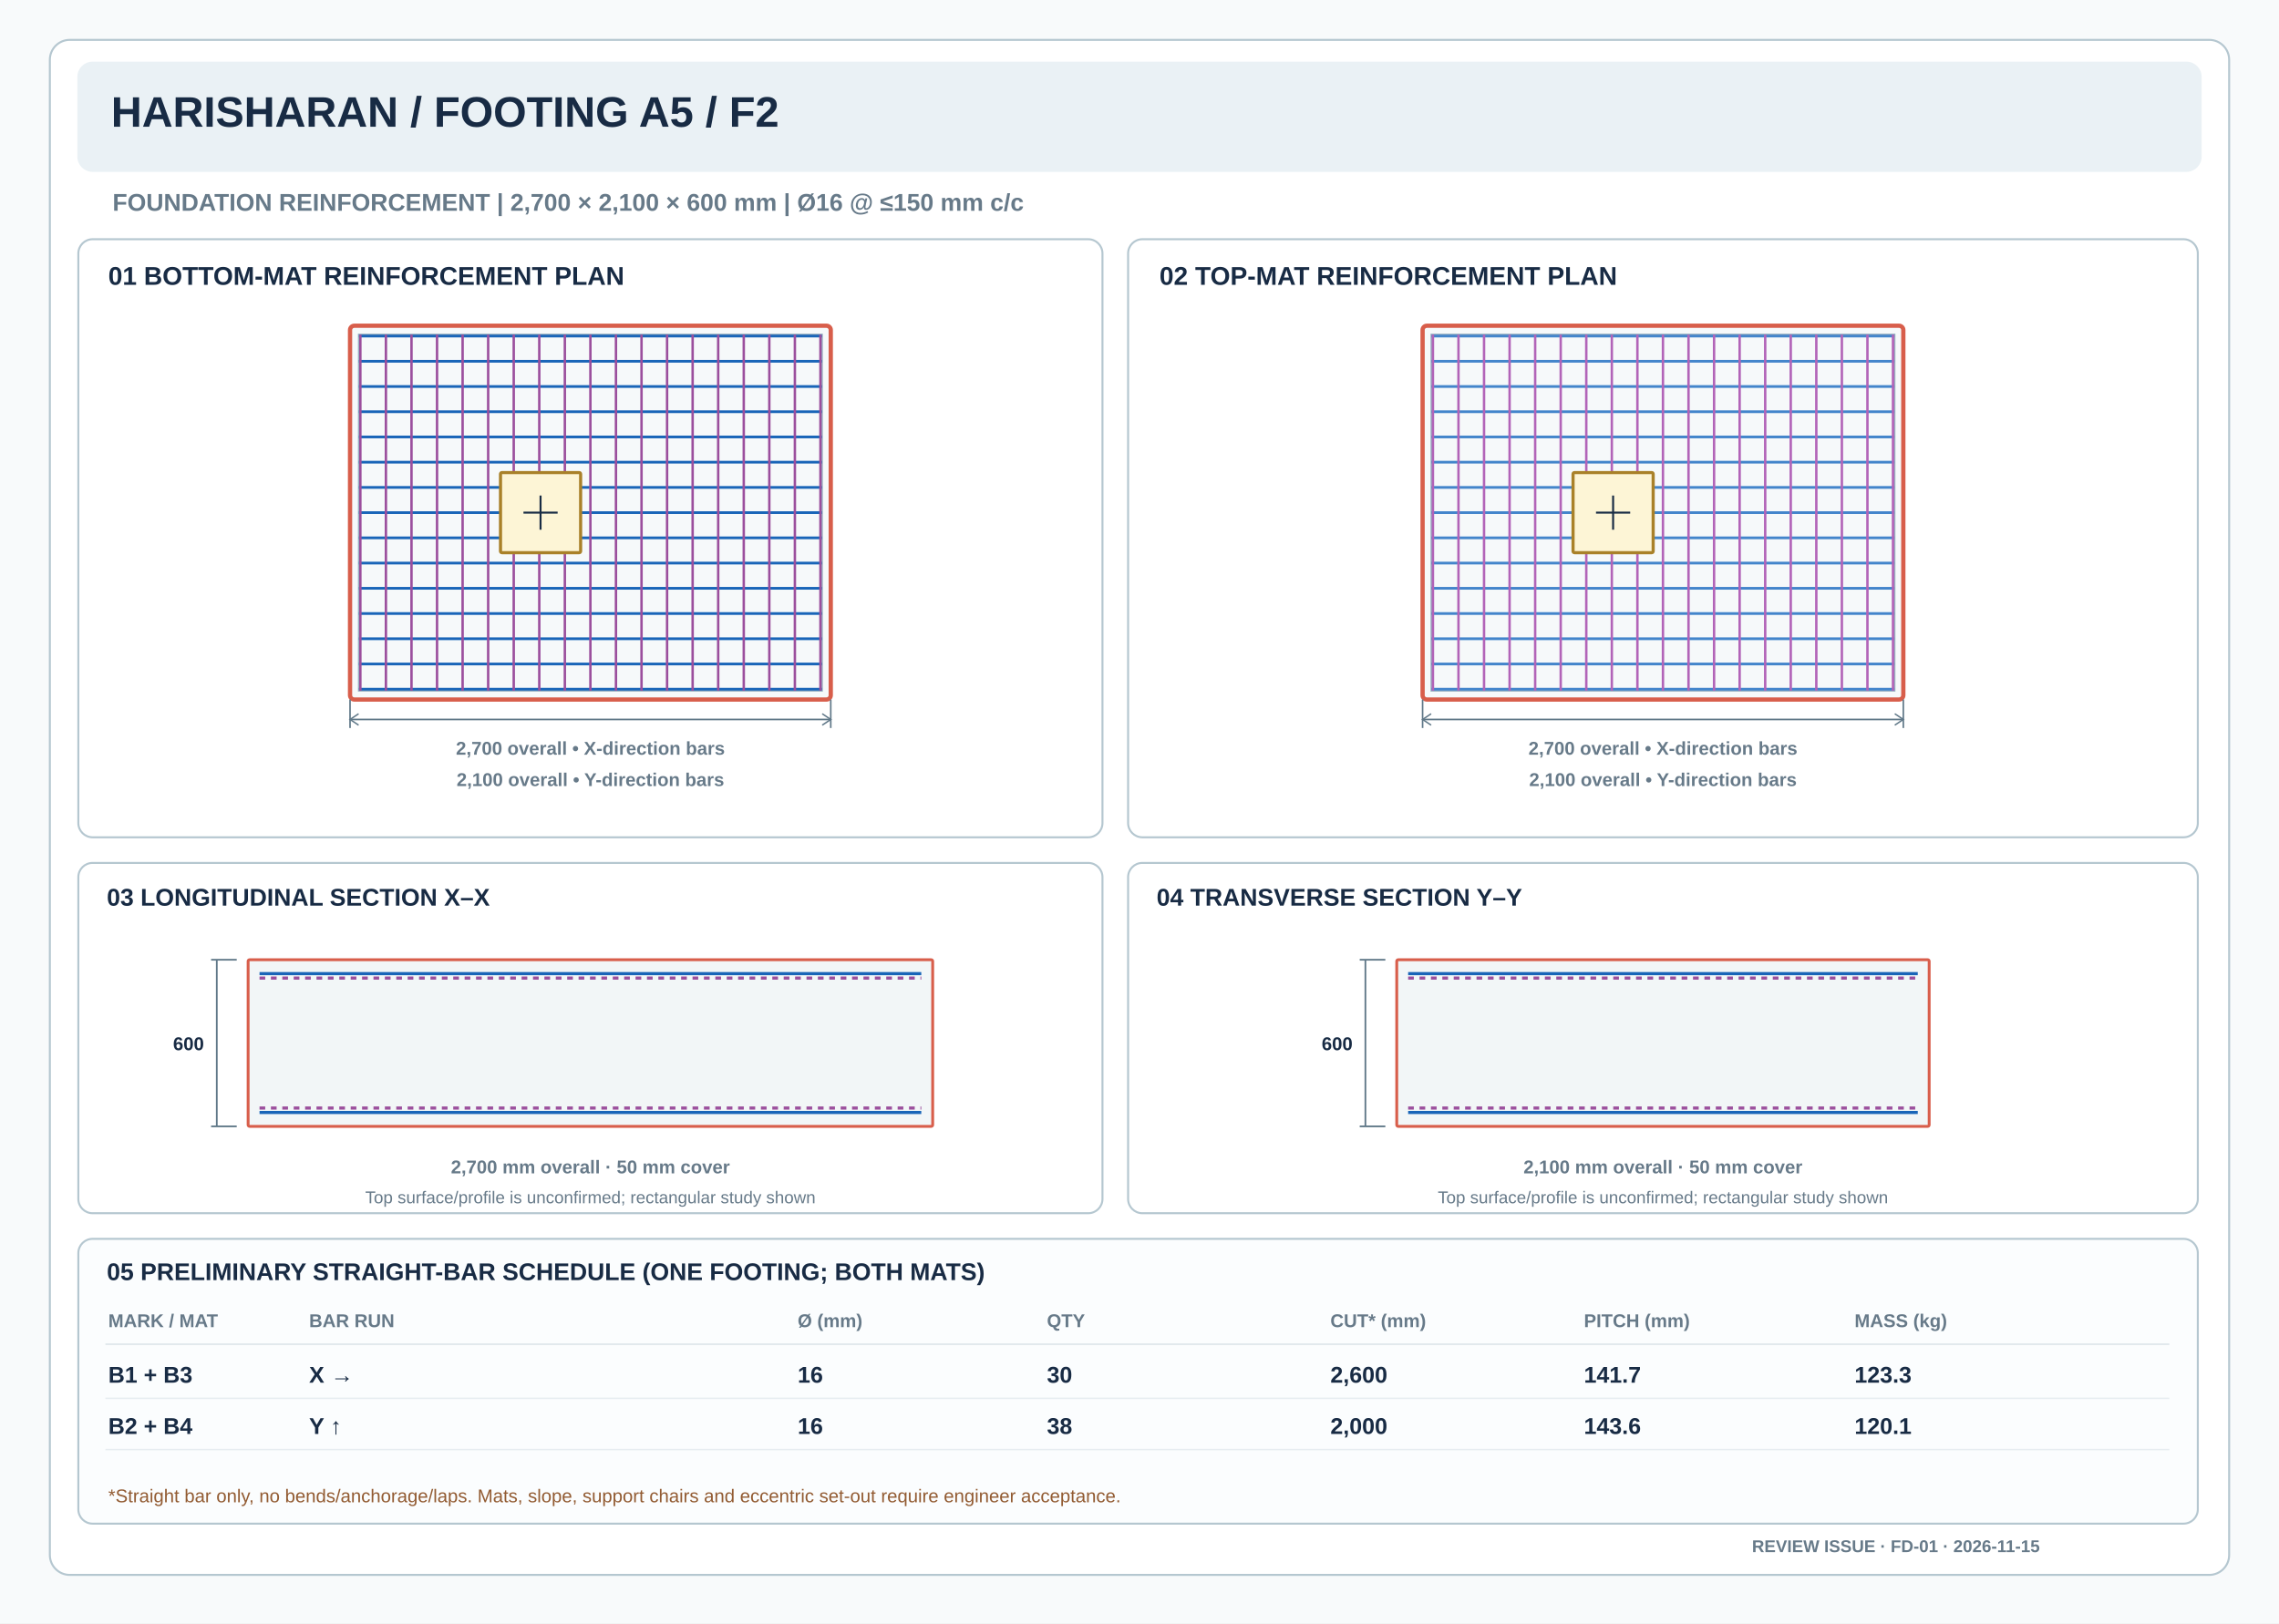
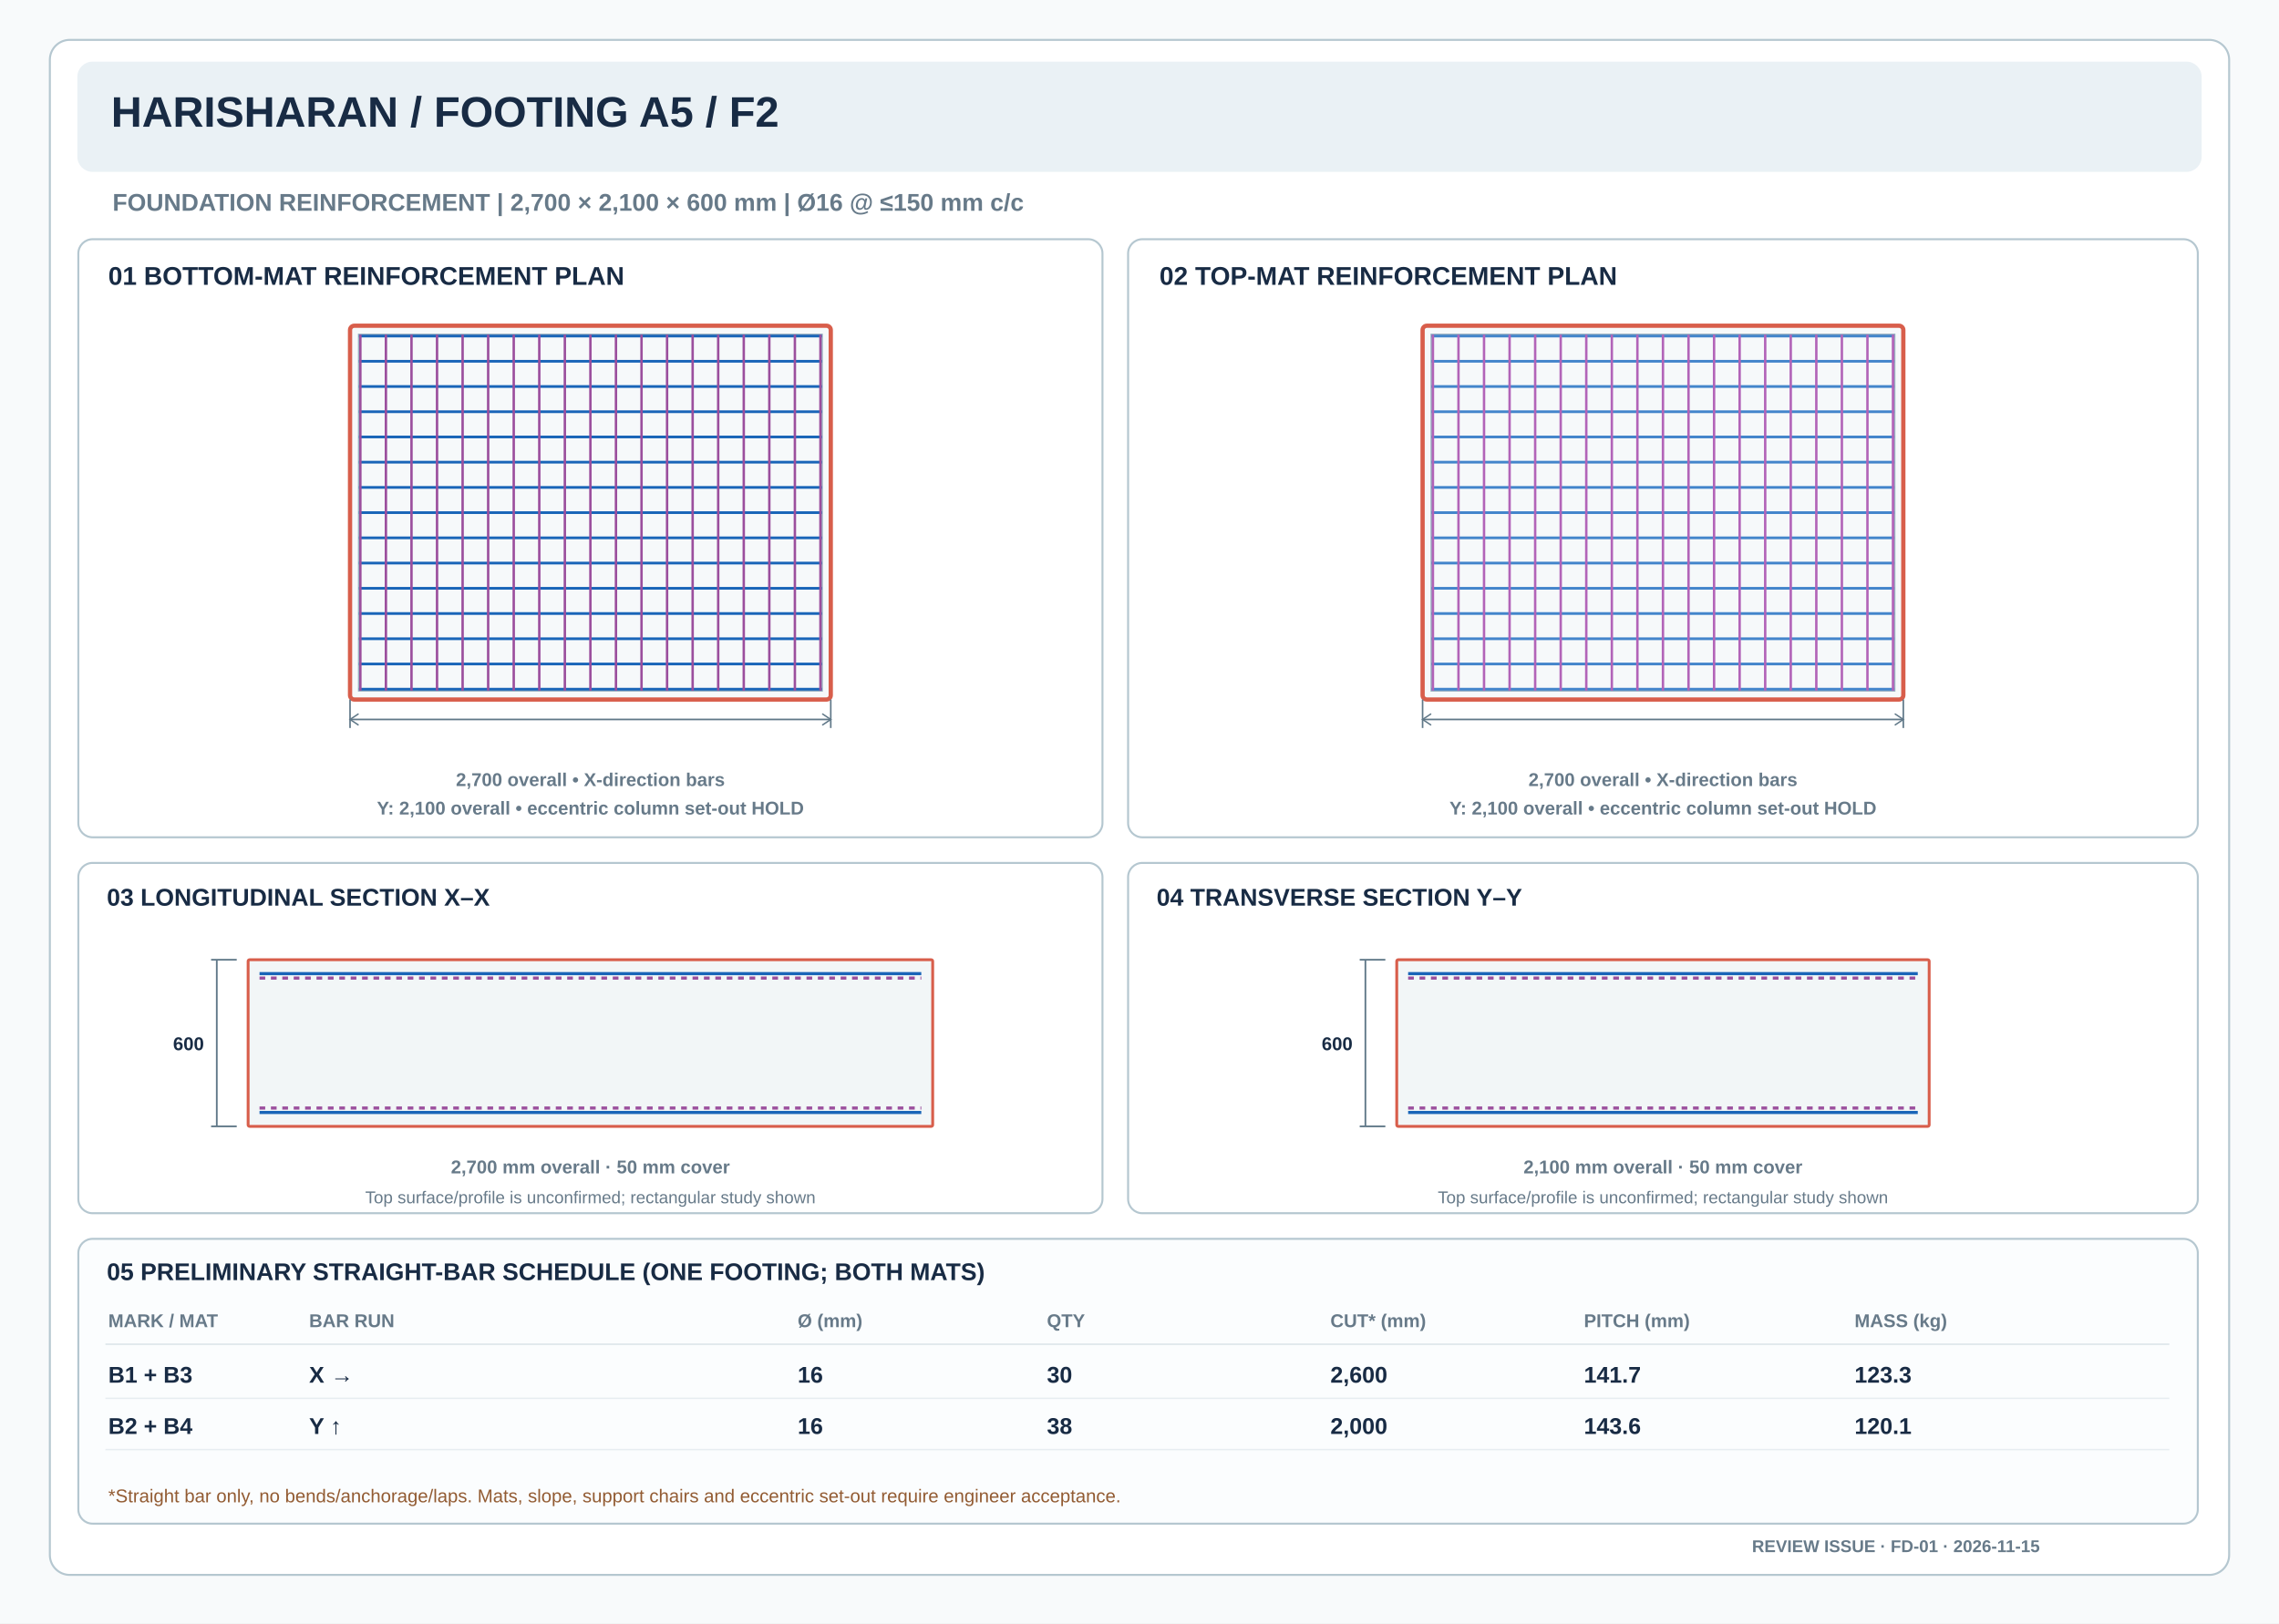
<svg xmlns="http://www.w3.org/2000/svg" width="1600" height="1140" viewBox="0 0 1600 1140" role="img">
  <rect width="1600" height="1140" fill="#f8fafb" />
  <rect x="35" y="28" width="1530" height="1078" rx="14" fill="white" stroke="#b5c7d0" stroke-width="1.4" />
  <rect x="55" y="44" width="1490" height="76" rx="10" fill="#eaf1f5" stroke="#eaf1f5" stroke-width="1.4" />
  <text x="78" y="89" font-family="Arial,Helvetica,sans-serif" font-size="30" font-weight="700" fill="#182b44" text-anchor="start">HARISHARAN  /  FOOTING A5  /  F2</text>
  <text x="79" y="148" font-family="Arial,Helvetica,sans-serif" font-size="17" font-weight="600" fill="#677a89" text-anchor="start">FOUNDATION REINFORCEMENT   |   2,700 × 2,100 × 600 mm   |   Ø16 @ ≤150 mm c/c</text>
  <rect x="55" y="168" width="719" height="420" rx="10" fill="white" stroke="#b5c7d0" stroke-width="1.4" />
  <rect x="792" y="168" width="751" height="420" rx="10" fill="white" stroke="#b5c7d0" stroke-width="1.4" />
  <text x="76" y="200" font-family="Arial,Helvetica,sans-serif" font-size="18" font-weight="700" fill="#182b44" text-anchor="start">01  BOTTOM-MAT REINFORCEMENT PLAN</text>
  <text x="814" y="200" font-family="Arial,Helvetica,sans-serif" font-size="18" font-weight="700" fill="#182b44" text-anchor="start">02  TOP-MAT REINFORCEMENT PLAN</text>
  <rect x="245.75" y="228.75" width="337.5" height="262.5" rx="3" fill="#f6f9fa" stroke="#d85e4b" stroke-width="3" />
  <rect x="252.0" y="235.0" width="325.0" height="250.0" rx="0" fill="none" stroke="#9ab1c0" stroke-width="1.4" />
  <line x1="252.0" y1="236.0" x2="577.0" y2="236.0" stroke="#1965b8" stroke-width="1.9" />
  <line x1="252.0" y1="253.71" x2="577.0" y2="253.71" stroke="#1965b8" stroke-width="1.9" />
  <line x1="252.0" y1="271.43" x2="577.0" y2="271.43" stroke="#1965b8" stroke-width="1.9" />
  <line x1="252.0" y1="289.14" x2="577.0" y2="289.14" stroke="#1965b8" stroke-width="1.9" />
  <line x1="252.0" y1="306.86" x2="577.0" y2="306.86" stroke="#1965b8" stroke-width="1.9" />
  <line x1="252.0" y1="324.57" x2="577.0" y2="324.57" stroke="#1965b8" stroke-width="1.9" />
  <line x1="252.0" y1="342.29" x2="577.0" y2="342.29" stroke="#1965b8" stroke-width="1.9" />
  <line x1="252.0" y1="360.0" x2="577.0" y2="360.0" stroke="#1965b8" stroke-width="1.9" />
  <line x1="252.0" y1="377.71" x2="577.0" y2="377.71" stroke="#1965b8" stroke-width="1.9" />
  <line x1="252.0" y1="395.43" x2="577.0" y2="395.43" stroke="#1965b8" stroke-width="1.9" />
  <line x1="252.0" y1="413.14" x2="577.0" y2="413.14" stroke="#1965b8" stroke-width="1.9" />
  <line x1="252.0" y1="430.86" x2="577.0" y2="430.86" stroke="#1965b8" stroke-width="1.9" />
  <line x1="252.0" y1="448.57" x2="577.0" y2="448.57" stroke="#1965b8" stroke-width="1.9" />
  <line x1="252.0" y1="466.29" x2="577.0" y2="466.29" stroke="#1965b8" stroke-width="1.9" />
  <line x1="252.0" y1="484.0" x2="577.0" y2="484.0" stroke="#1965b8" stroke-width="1.9" />
  <line x1="253.0" y1="235.0" x2="253.0" y2="485.0" stroke="#9b4f9d" stroke-width="1.7" />
  <line x1="270.94" y1="235.0" x2="270.94" y2="485.0" stroke="#9b4f9d" stroke-width="1.7" />
  <line x1="288.89" y1="235.0" x2="288.89" y2="485.0" stroke="#9b4f9d" stroke-width="1.7" />
  <line x1="306.83" y1="235.0" x2="306.83" y2="485.0" stroke="#9b4f9d" stroke-width="1.7" />
  <line x1="324.78" y1="235.0" x2="324.78" y2="485.0" stroke="#9b4f9d" stroke-width="1.7" />
  <line x1="342.72" y1="235.0" x2="342.72" y2="485.0" stroke="#9b4f9d" stroke-width="1.7" />
  <line x1="360.67" y1="235.0" x2="360.67" y2="485.0" stroke="#9b4f9d" stroke-width="1.7" />
  <line x1="378.61" y1="235.0" x2="378.61" y2="485.0" stroke="#9b4f9d" stroke-width="1.7" />
  <line x1="396.56" y1="235.0" x2="396.56" y2="485.0" stroke="#9b4f9d" stroke-width="1.7" />
  <line x1="414.5" y1="235.0" x2="414.5" y2="485.0" stroke="#9b4f9d" stroke-width="1.7" />
  <line x1="432.44" y1="235.0" x2="432.44" y2="485.0" stroke="#9b4f9d" stroke-width="1.7" />
  <line x1="450.39" y1="235.0" x2="450.39" y2="485.0" stroke="#9b4f9d" stroke-width="1.7" />
  <line x1="468.33" y1="235.0" x2="468.33" y2="485.0" stroke="#9b4f9d" stroke-width="1.7" />
  <line x1="486.28" y1="235.0" x2="486.28" y2="485.0" stroke="#9b4f9d" stroke-width="1.7" />
  <line x1="504.22" y1="235.0" x2="504.22" y2="485.0" stroke="#9b4f9d" stroke-width="1.7" />
  <line x1="522.17" y1="235.0" x2="522.17" y2="485.0" stroke="#9b4f9d" stroke-width="1.7" />
  <line x1="540.11" y1="235.0" x2="540.11" y2="485.0" stroke="#9b4f9d" stroke-width="1.7" />
  <line x1="558.06" y1="235.0" x2="558.06" y2="485.0" stroke="#9b4f9d" stroke-width="1.7" />
  <line x1="576.0" y1="235.0" x2="576.0" y2="485.0" stroke="#9b4f9d" stroke-width="1.7" />
-   <rect x="351.38" y="331.88" width="56.25" height="56.25" rx="1" fill="#fdf5d6" stroke="#a98129" stroke-width="2.2" />
-   <line x1="367.5" y1="360" x2="391.5" y2="360" stroke="#182b44" stroke-width="1.4" />
-   <line x1="379.5" y1="348" x2="379.5" y2="372" stroke="#182b44" stroke-width="1.4" />
  <line x1="245.75" y1="491.25" x2="245.75" y2="511.25" stroke="#607888" stroke-width="1.1" />
  <line x1="583.25" y1="491.25" x2="583.25" y2="511.25" stroke="#607888" stroke-width="1.1" />
  <line x1="245.75" y1="505.25" x2="583.25" y2="505.25" stroke="#607888" stroke-width="1.15" />
  <path d="M251.75 501.25 L245.75 505.25 L251.75 509.25 M577.25 501.25 L583.25 505.25 L577.25 509.25" stroke="#607888" fill="none" />
-   <text x="414.5" y="530" font-family="Arial,Helvetica,sans-serif" font-size="13" font-weight="600" fill="#677a89" text-anchor="middle">2,700 overall  •  X-direction bars</text>
-   <text x="414.5" y="552" font-family="Arial,Helvetica,sans-serif" font-size="13" font-weight="600" fill="#677a89" text-anchor="middle">2,100 overall  •  Y-direction bars</text>
+   <text x="414.5" y="552" font-family="Arial,Helvetica,sans-serif" font-size="13" font-weight="600" fill="#677a89" text-anchor="middle">2,700 overall  •  X-direction bars</text>
+   <text x="414.5" y="572" font-family="Arial,Helvetica,sans-serif" font-size="13" font-weight="600" fill="#677a89" text-anchor="middle">Y: 2,100 overall  •  eccentric column set-out HOLD</text>
  <rect x="998.75" y="228.75" width="337.5" height="262.5" rx="3" fill="#f6f9fa" stroke="#d85e4b" stroke-width="3" />
  <rect x="1005.0" y="235.0" width="325.0" height="250.0" rx="0" fill="none" stroke="#9ab1c0" stroke-width="1.4" />
  <line x1="1005.0" y1="236.0" x2="1330.0" y2="236.0" stroke="#4385cb" stroke-width="1.9" />
  <line x1="1005.0" y1="253.71" x2="1330.0" y2="253.71" stroke="#4385cb" stroke-width="1.9" />
  <line x1="1005.0" y1="271.43" x2="1330.0" y2="271.43" stroke="#4385cb" stroke-width="1.9" />
  <line x1="1005.0" y1="289.14" x2="1330.0" y2="289.14" stroke="#4385cb" stroke-width="1.9" />
  <line x1="1005.0" y1="306.86" x2="1330.0" y2="306.86" stroke="#4385cb" stroke-width="1.9" />
  <line x1="1005.0" y1="324.57" x2="1330.0" y2="324.57" stroke="#4385cb" stroke-width="1.9" />
  <line x1="1005.0" y1="342.29" x2="1330.0" y2="342.29" stroke="#4385cb" stroke-width="1.9" />
  <line x1="1005.0" y1="360.0" x2="1330.0" y2="360.0" stroke="#4385cb" stroke-width="1.9" />
  <line x1="1005.0" y1="377.71" x2="1330.0" y2="377.71" stroke="#4385cb" stroke-width="1.9" />
  <line x1="1005.0" y1="395.43" x2="1330.0" y2="395.43" stroke="#4385cb" stroke-width="1.9" />
  <line x1="1005.0" y1="413.14" x2="1330.0" y2="413.14" stroke="#4385cb" stroke-width="1.9" />
  <line x1="1005.0" y1="430.86" x2="1330.0" y2="430.86" stroke="#4385cb" stroke-width="1.9" />
  <line x1="1005.0" y1="448.57" x2="1330.0" y2="448.57" stroke="#4385cb" stroke-width="1.9" />
  <line x1="1005.0" y1="466.29" x2="1330.0" y2="466.29" stroke="#4385cb" stroke-width="1.9" />
  <line x1="1005.0" y1="484.0" x2="1330.0" y2="484.0" stroke="#4385cb" stroke-width="1.9" />
  <line x1="1006.0" y1="235.0" x2="1006.0" y2="485.0" stroke="#b264b8" stroke-width="1.7" />
  <line x1="1023.94" y1="235.0" x2="1023.94" y2="485.0" stroke="#b264b8" stroke-width="1.7" />
  <line x1="1041.89" y1="235.0" x2="1041.89" y2="485.0" stroke="#b264b8" stroke-width="1.7" />
  <line x1="1059.83" y1="235.0" x2="1059.83" y2="485.0" stroke="#b264b8" stroke-width="1.7" />
  <line x1="1077.78" y1="235.0" x2="1077.78" y2="485.0" stroke="#b264b8" stroke-width="1.7" />
  <line x1="1095.72" y1="235.0" x2="1095.72" y2="485.0" stroke="#b264b8" stroke-width="1.7" />
  <line x1="1113.67" y1="235.0" x2="1113.67" y2="485.0" stroke="#b264b8" stroke-width="1.7" />
  <line x1="1131.61" y1="235.0" x2="1131.61" y2="485.0" stroke="#b264b8" stroke-width="1.7" />
  <line x1="1149.56" y1="235.0" x2="1149.56" y2="485.0" stroke="#b264b8" stroke-width="1.7" />
  <line x1="1167.5" y1="235.0" x2="1167.5" y2="485.0" stroke="#b264b8" stroke-width="1.7" />
  <line x1="1185.44" y1="235.0" x2="1185.44" y2="485.0" stroke="#b264b8" stroke-width="1.7" />
  <line x1="1203.39" y1="235.0" x2="1203.39" y2="485.0" stroke="#b264b8" stroke-width="1.7" />
  <line x1="1221.33" y1="235.0" x2="1221.33" y2="485.0" stroke="#b264b8" stroke-width="1.7" />
  <line x1="1239.28" y1="235.0" x2="1239.28" y2="485.0" stroke="#b264b8" stroke-width="1.7" />
  <line x1="1257.22" y1="235.0" x2="1257.22" y2="485.0" stroke="#b264b8" stroke-width="1.7" />
  <line x1="1275.17" y1="235.0" x2="1275.17" y2="485.0" stroke="#b264b8" stroke-width="1.7" />
  <line x1="1293.11" y1="235.0" x2="1293.11" y2="485.0" stroke="#b264b8" stroke-width="1.7" />
  <line x1="1311.06" y1="235.0" x2="1311.06" y2="485.0" stroke="#b264b8" stroke-width="1.7" />
  <line x1="1329.0" y1="235.0" x2="1329.0" y2="485.0" stroke="#b264b8" stroke-width="1.7" />
-   <rect x="1104.38" y="331.88" width="56.25" height="56.25" rx="1" fill="#fdf5d6" stroke="#a98129" stroke-width="2.2" />
-   <line x1="1120.5" y1="360" x2="1144.5" y2="360" stroke="#182b44" stroke-width="1.4" />
-   <line x1="1132.5" y1="348" x2="1132.5" y2="372" stroke="#182b44" stroke-width="1.4" />
  <line x1="998.75" y1="491.25" x2="998.75" y2="511.25" stroke="#607888" stroke-width="1.1" />
  <line x1="1336.25" y1="491.25" x2="1336.25" y2="511.25" stroke="#607888" stroke-width="1.1" />
  <line x1="998.75" y1="505.25" x2="1336.25" y2="505.25" stroke="#607888" stroke-width="1.15" />
  <path d="M1004.75 501.25 L998.75 505.25 L1004.75 509.25 M1330.25 501.25 L1336.25 505.25 L1330.25 509.25" stroke="#607888" fill="none" />
-   <text x="1167.5" y="530" font-family="Arial,Helvetica,sans-serif" font-size="13" font-weight="600" fill="#677a89" text-anchor="middle">2,700 overall  •  X-direction bars</text>
-   <text x="1167.5" y="552" font-family="Arial,Helvetica,sans-serif" font-size="13" font-weight="600" fill="#677a89" text-anchor="middle">2,100 overall  •  Y-direction bars</text>
+   <text x="1167.5" y="552" font-family="Arial,Helvetica,sans-serif" font-size="13" font-weight="600" fill="#677a89" text-anchor="middle">2,700 overall  •  X-direction bars</text>
+   <text x="1167.5" y="572" font-family="Arial,Helvetica,sans-serif" font-size="13" font-weight="600" fill="#677a89" text-anchor="middle">Y: 2,100 overall  •  eccentric column set-out HOLD</text>
  <rect x="55" y="606" width="719" height="246" rx="10" fill="#ffffff" stroke="#b5c7d0" stroke-width="1.4" />
  <rect x="792" y="606" width="751" height="246" rx="10" fill="#ffffff" stroke="#b5c7d0" stroke-width="1.4" />
  <text x="75" y="636" font-family="Arial,Helvetica,sans-serif" font-size="17" font-weight="700" fill="#182b44" text-anchor="start">03  LONGITUDINAL SECTION  X–X</text>
  <text x="812" y="636" font-family="Arial,Helvetica,sans-serif" font-size="17" font-weight="700" fill="#182b44" text-anchor="start">04  TRANSVERSE SECTION  Y–Y</text>
  <rect x="174.2" y="674" width="480.6" height="117.0" rx="1" fill="#f2f6f7" stroke="#d85e4b" stroke-width="2" />
  <line x1="182.2" y1="683.75" x2="646.8" y2="683.75" stroke="#1965b8" stroke-width="2.2" />
  <line x1="182.2" y1="686.87" x2="646.8" y2="686.87" stroke="#9b4f9d" stroke-width="2.2" stroke-dasharray="4 4" />
  <line x1="182.2" y1="778.13" x2="646.8" y2="778.13" stroke="#9b4f9d" stroke-width="2.2" stroke-dasharray="4 4" />
  <line x1="182.2" y1="781.25" x2="646.8" y2="781.25" stroke="#1965b8" stroke-width="2.2" />
  <line x1="152.2" y1="674" x2="152.2" y2="791.0" stroke="#607888" stroke-width="1.2" />
  <line x1="148.2" y1="674" x2="166.2" y2="674" stroke="#607888" stroke-width="1.2" />
  <line x1="148.2" y1="791.0" x2="166.2" y2="791.0" stroke="#607888" stroke-width="1.2" />
  <text x="143.2" y="737.5" font-family="Arial,Helvetica,sans-serif" font-size="13" font-weight="700" fill="#182b44" text-anchor="end">600</text>
  <text x="414.5" y="824" font-family="Arial,Helvetica,sans-serif" font-size="13" font-weight="600" fill="#677a89" text-anchor="middle">2,700 mm overall  ·  50 mm cover</text>
  <text x="414.5" y="845" font-family="Arial,Helvetica,sans-serif" font-size="12" font-weight="500" fill="#677a89" text-anchor="middle">Top surface/profile is unconfirmed; rectangular study shown</text>
  <rect x="980.6" y="674" width="373.8" height="117.0" rx="1" fill="#f2f6f7" stroke="#d85e4b" stroke-width="2" />
  <line x1="988.6" y1="683.75" x2="1346.4" y2="683.75" stroke="#1965b8" stroke-width="2.2" />
  <line x1="988.6" y1="686.87" x2="1346.4" y2="686.87" stroke="#9b4f9d" stroke-width="2.2" stroke-dasharray="4 4" />
  <line x1="988.6" y1="778.13" x2="1346.4" y2="778.13" stroke="#9b4f9d" stroke-width="2.2" stroke-dasharray="4 4" />
  <line x1="988.6" y1="781.25" x2="1346.4" y2="781.25" stroke="#1965b8" stroke-width="2.2" />
  <line x1="958.6" y1="674" x2="958.6" y2="791.0" stroke="#607888" stroke-width="1.2" />
  <line x1="954.6" y1="674" x2="972.6" y2="674" stroke="#607888" stroke-width="1.2" />
  <line x1="954.6" y1="791.0" x2="972.6" y2="791.0" stroke="#607888" stroke-width="1.2" />
  <text x="949.6" y="737.5" font-family="Arial,Helvetica,sans-serif" font-size="13" font-weight="700" fill="#182b44" text-anchor="end">600</text>
  <text x="1167.5" y="824" font-family="Arial,Helvetica,sans-serif" font-size="13" font-weight="600" fill="#677a89" text-anchor="middle">2,100 mm overall  ·  50 mm cover</text>
  <text x="1167.5" y="845" font-family="Arial,Helvetica,sans-serif" font-size="12" font-weight="500" fill="#677a89" text-anchor="middle">Top surface/profile is unconfirmed; rectangular study shown</text>
  <rect x="55" y="870" width="1488" height="200" rx="10" fill="#fbfdfe" stroke="#b5c7d0" stroke-width="1.4" />
  <text x="75" y="899" font-family="Arial,Helvetica,sans-serif" font-size="17" font-weight="700" fill="#182b44" text-anchor="start">05  PRELIMINARY STRAIGHT-BAR SCHEDULE  (ONE FOOTING; BOTH MATS)</text>
  <text x="76" y="932" font-family="Arial,Helvetica,sans-serif" font-size="13" font-weight="700" fill="#677a89" text-anchor="start">MARK / MAT</text>
  <text x="217" y="932" font-family="Arial,Helvetica,sans-serif" font-size="13" font-weight="700" fill="#677a89" text-anchor="start">BAR RUN</text>
  <text x="560" y="932" font-family="Arial,Helvetica,sans-serif" font-size="13" font-weight="700" fill="#677a89" text-anchor="start">Ø (mm)</text>
  <text x="735" y="932" font-family="Arial,Helvetica,sans-serif" font-size="13" font-weight="700" fill="#677a89" text-anchor="start">QTY</text>
  <text x="934" y="932" font-family="Arial,Helvetica,sans-serif" font-size="13" font-weight="700" fill="#677a89" text-anchor="start">CUT* (mm)</text>
  <text x="1112" y="932" font-family="Arial,Helvetica,sans-serif" font-size="13" font-weight="700" fill="#677a89" text-anchor="start">PITCH (mm)</text>
  <text x="1302" y="932" font-family="Arial,Helvetica,sans-serif" font-size="13" font-weight="700" fill="#677a89" text-anchor="start">MASS (kg)</text>
  <line x1="74" y1="944" x2="1523" y2="944" stroke="#dbe3e8" stroke-width="1" />
  <text x="76" y="971" font-family="Arial,Helvetica,sans-serif" font-size="16" font-weight="600" fill="#182b44" text-anchor="start">B1 + B3</text>
  <text x="217" y="971" font-family="Arial,Helvetica,sans-serif" font-size="16" font-weight="600" fill="#182b44" text-anchor="start">X →</text>
  <text x="560" y="971" font-family="Arial,Helvetica,sans-serif" font-size="16" font-weight="600" fill="#182b44" text-anchor="start">16</text>
  <text x="735" y="971" font-family="Arial,Helvetica,sans-serif" font-size="16" font-weight="600" fill="#182b44" text-anchor="start">30</text>
  <text x="934" y="971" font-family="Arial,Helvetica,sans-serif" font-size="16" font-weight="600" fill="#182b44" text-anchor="start">2,600</text>
  <text x="1112" y="971" font-family="Arial,Helvetica,sans-serif" font-size="16" font-weight="600" fill="#182b44" text-anchor="start">141.7</text>
  <text x="1302" y="971" font-family="Arial,Helvetica,sans-serif" font-size="16" font-weight="600" fill="#182b44" text-anchor="start">123.3</text>
  <line x1="74" y1="982" x2="1523" y2="982" stroke="#e7edf1" stroke-width="1" />
  <text x="76" y="1007" font-family="Arial,Helvetica,sans-serif" font-size="16" font-weight="600" fill="#182b44" text-anchor="start">B2 + B4</text>
  <text x="217" y="1007" font-family="Arial,Helvetica,sans-serif" font-size="16" font-weight="600" fill="#182b44" text-anchor="start">Y ↑</text>
  <text x="560" y="1007" font-family="Arial,Helvetica,sans-serif" font-size="16" font-weight="600" fill="#182b44" text-anchor="start">16</text>
  <text x="735" y="1007" font-family="Arial,Helvetica,sans-serif" font-size="16" font-weight="600" fill="#182b44" text-anchor="start">38</text>
  <text x="934" y="1007" font-family="Arial,Helvetica,sans-serif" font-size="16" font-weight="600" fill="#182b44" text-anchor="start">2,000</text>
  <text x="1112" y="1007" font-family="Arial,Helvetica,sans-serif" font-size="16" font-weight="600" fill="#182b44" text-anchor="start">143.6</text>
  <text x="1302" y="1007" font-family="Arial,Helvetica,sans-serif" font-size="16" font-weight="600" fill="#182b44" text-anchor="start">120.1</text>
  <line x1="74" y1="1018" x2="1523" y2="1018" stroke="#e7edf1" stroke-width="1" />
  <text x="76" y="1055" font-family="Arial,Helvetica,sans-serif" font-size="13" font-weight="500" fill="#925b32" text-anchor="start">*Straight bar only, no bends/anchorage/laps. Mats, slope, support chairs and eccentric set-out require engineer acceptance.</text>
  <text x="1230" y="1090" font-family="Arial,Helvetica,sans-serif" font-size="12" font-weight="600" fill="#677a89" text-anchor="start">REVIEW ISSUE  ·  FD-01  ·  2026-11-15</text>
</svg>
